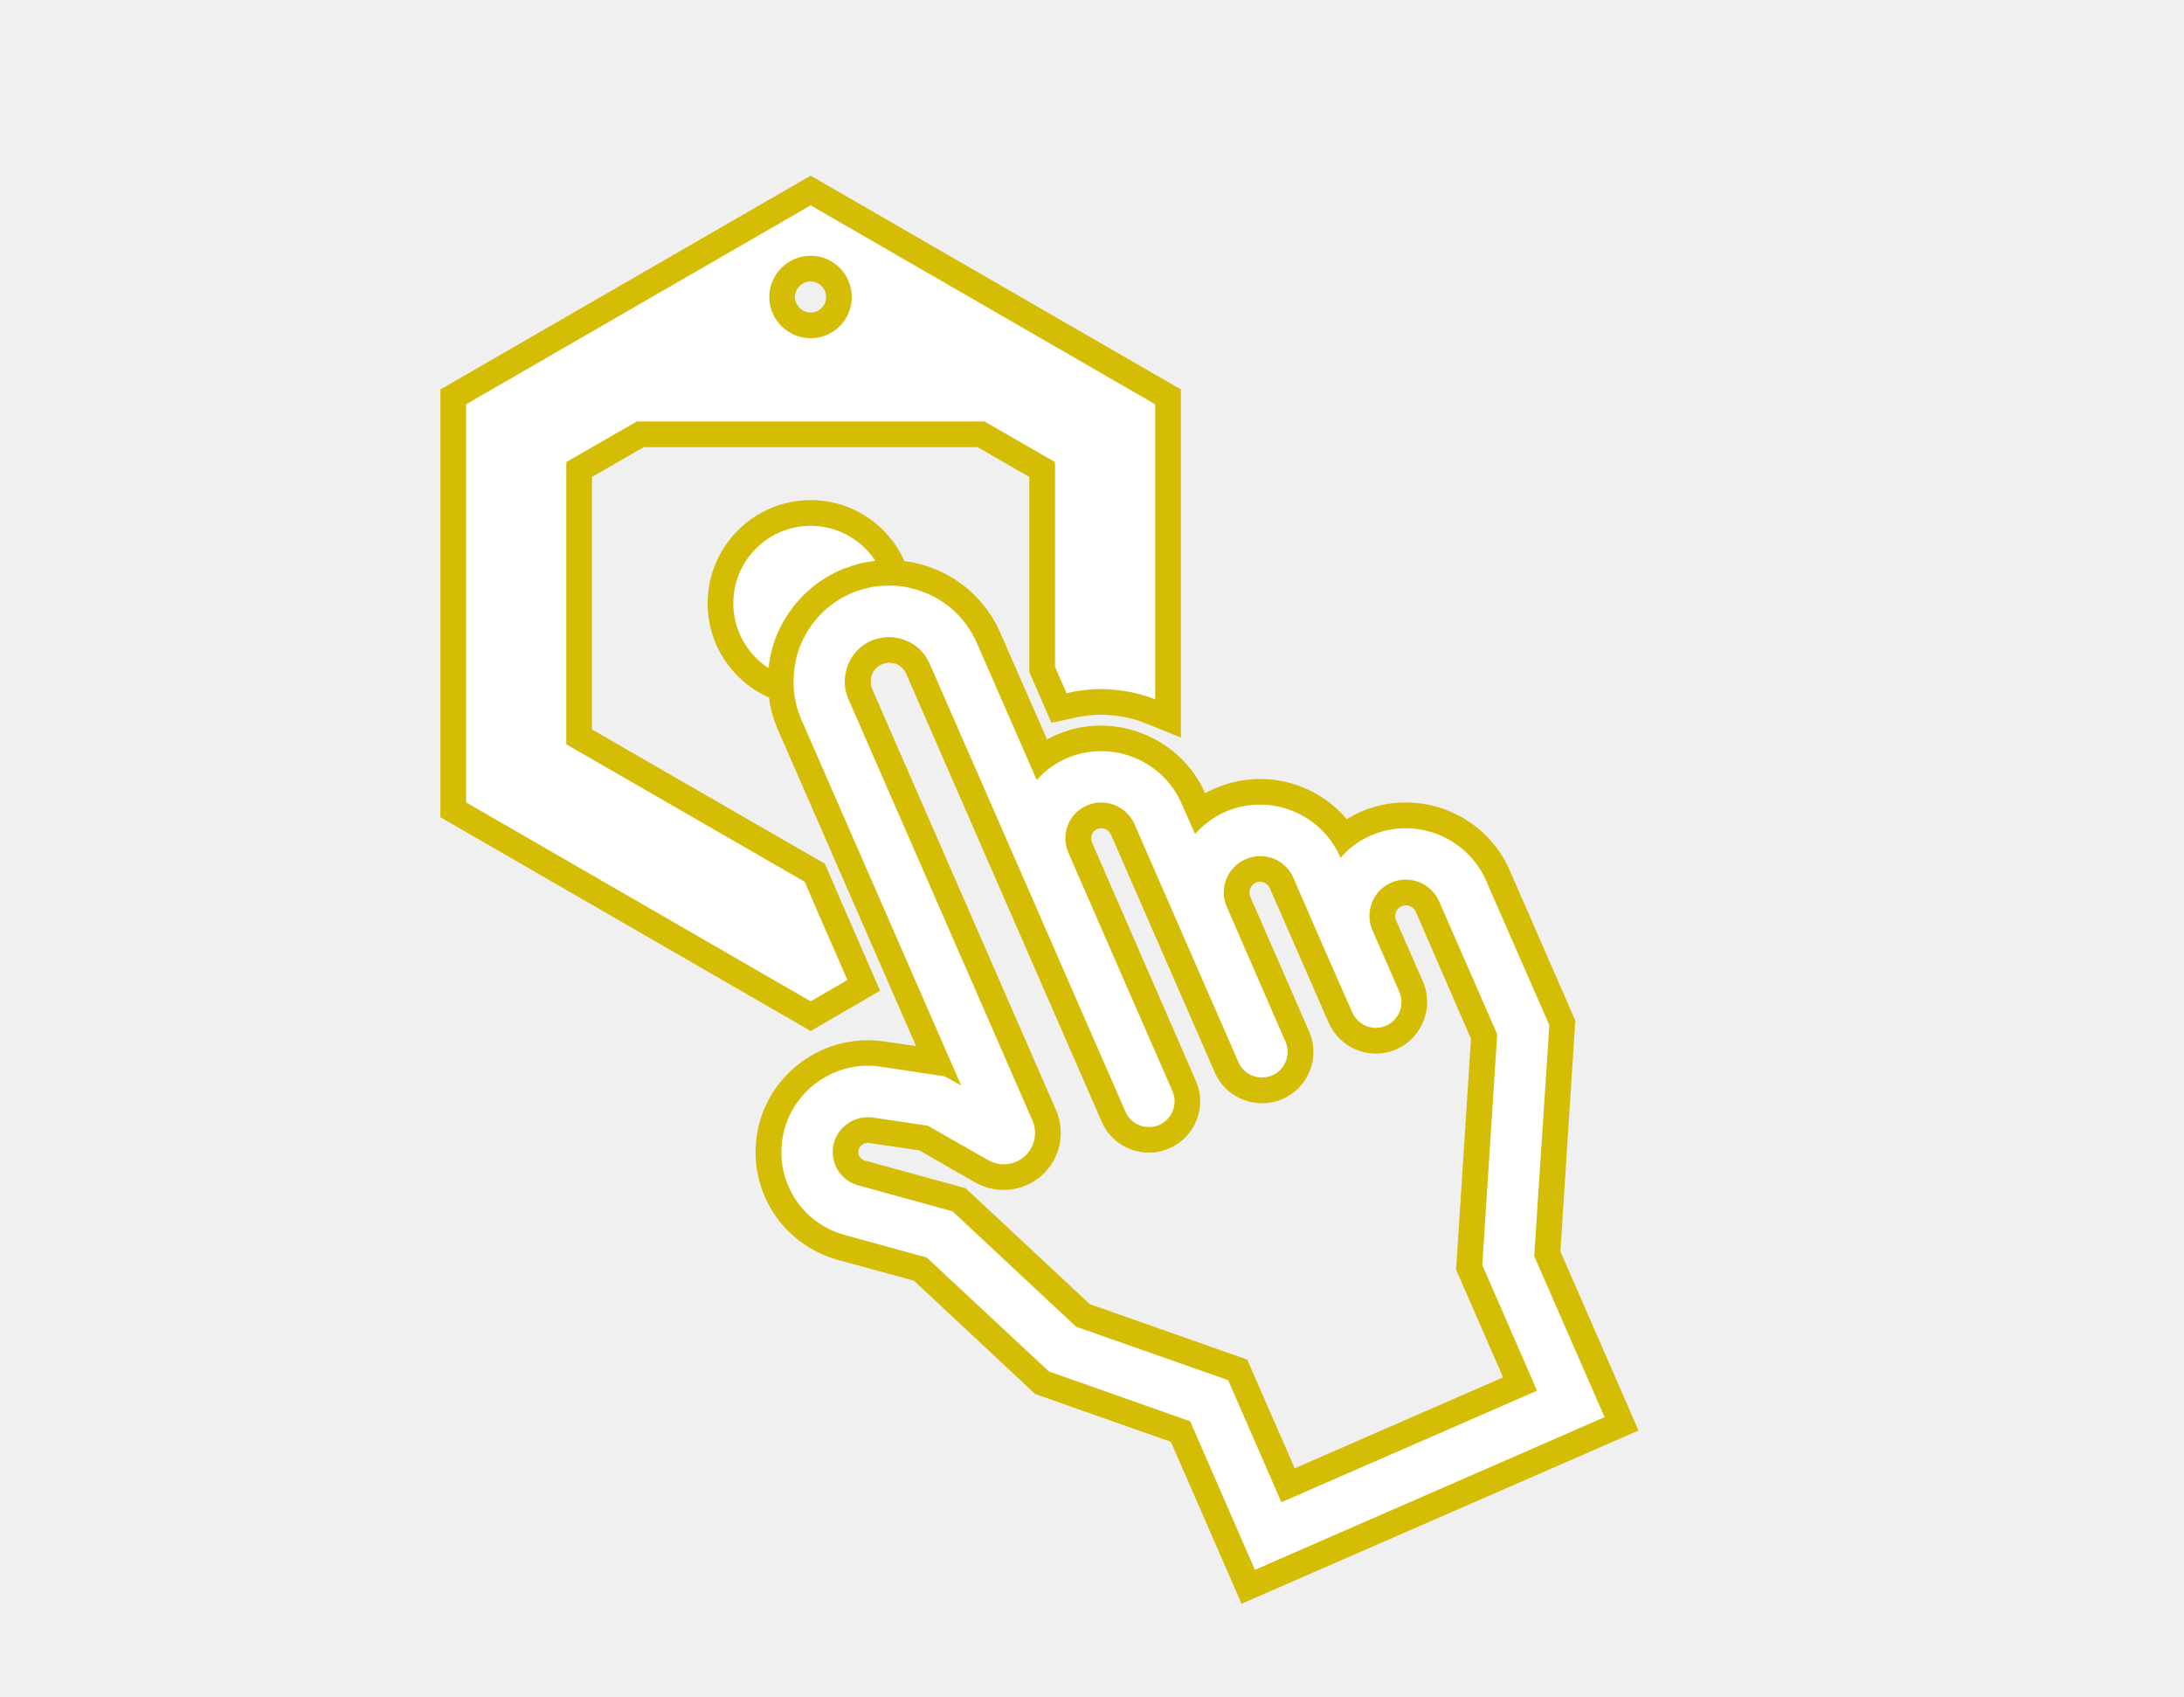
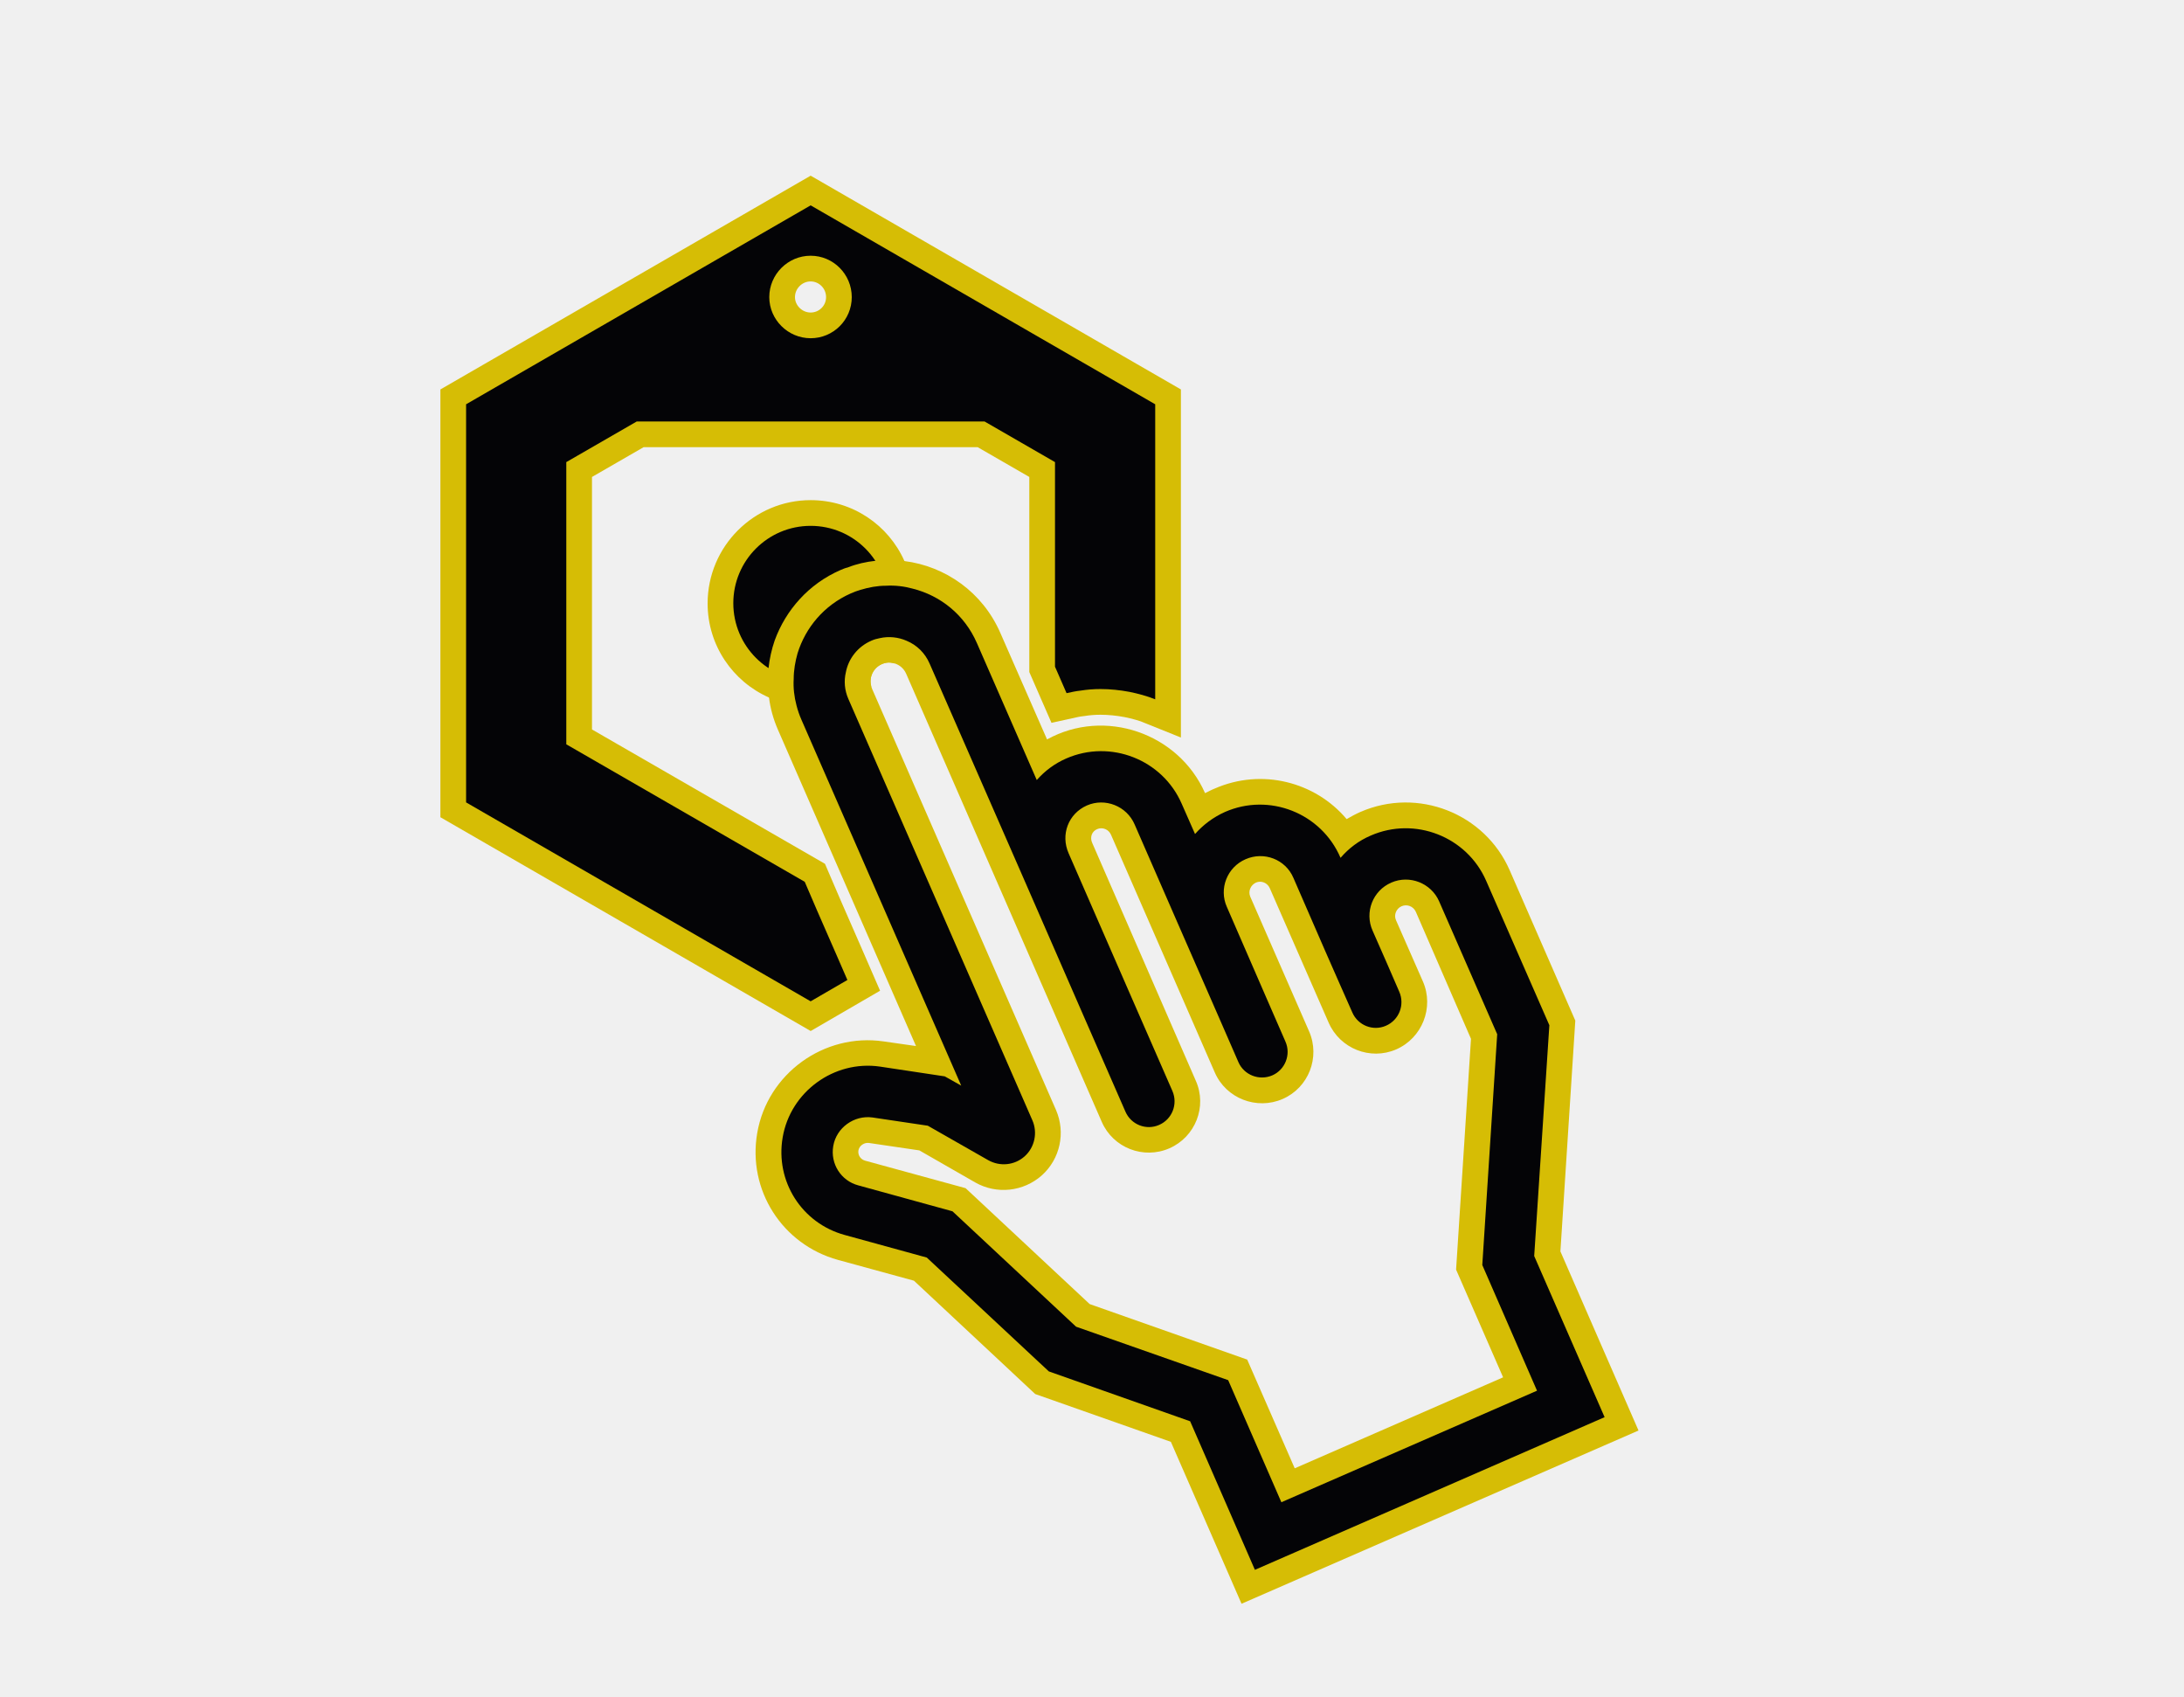
<svg xmlns="http://www.w3.org/2000/svg" id="Assess" viewBox="0 0 85 66" width="85" height="66">
  <defs>
    <style>
      .cls-1 {
        fill: #d6bd05;
      }

      .cls-1, .cls-2 {
        stroke-width: 0px;
      }

      .cls-3 {
        fill: none;
        stroke: #d6bd05;
        stroke-miterlimit: 10;
        stroke-width: 2px;
      }

      .cls-2 {
-         fill: #fff;
+         fill: #040406;
      }
    </style>
  </defs>
  <g>
    <path class="cls-3" d="M31.55,7.99l-13.41,7.74v15.49l13.41,7.74,1.43-.83-.4-.92-.77-1.76-.49-1.14-9.28-5.35v-10.98l2.74-1.58h13.54l2.74,1.58v7.96l.45,1.03c.18-.04.36-.08.55-.1.25-.04.51-.06.77-.06.38,0,.76.04,1.13.11.34.07.68.16,1,.29v-11.48l-13.41-7.74ZM31.55,9.95c.88,0,1.6.72,1.6,1.61s-.72,1.6-1.6,1.6-1.61-.72-1.61-1.6.72-1.61,1.61-1.61Z" />
    <path class="cls-2" d="M31.55,7.99l-13.41,7.74v15.49l13.41,7.74,1.43-.83-.4-.92-.77-1.76-.49-1.14-9.28-5.35v-10.98l2.74-1.58h13.54l2.74,1.58v7.96l.45,1.03c.18-.04.36-.08.55-.1.25-.04.51-.06.77-.06.38,0,.76.04,1.13.11.34.07.68.16,1,.29v-11.48l-13.41-7.74ZM31.55,9.95c.88,0,1.6.72,1.6,1.61s-.72,1.6-1.6,1.6-1.61-.72-1.61-1.6.72-1.61,1.61-1.61Z" />
  </g>
  <g>
    <path class="cls-1" d="M35.51,22.9c-.05-.38-.15-.73-.31-1.07-.62-1.4-2.02-2.37-3.65-2.37-2.21,0-4.01,1.8-4.01,4.02,0,1.63.98,3.04,2.39,3.66.33.16.69.26,1.07.31.18.03.36.04.55.04.52,0,1.02-.1,1.47-.29.32-.12.62-.28.89-.49-.1-.35.07-.72.41-.87.16-.07.32-.08.48-.03h.01c.19-.27.35-.57.47-.88.18-.45.28-.94.28-1.45,0-.2-.01-.39-.05-.58ZM33.56,23.48c0,1.11-.9,2.01-2.01,2.01-.18,0-.35-.02-.51-.07-.34-.09-.65-.27-.89-.5-.38-.36-.61-.88-.61-1.44,0-1.11.9-2.02,2.01-2.02.57,0,1.08.24,1.44.62.24.24.41.54.5.87.05.17.07.35.07.53Z" />
    <circle class="cls-2" cx="31.55" cy="23.47" r="3.01" />
  </g>
  <g>
    <path class="cls-1" d="M60.73,48.69l.58-8.98-2.55-5.84c-.97-2.23-3.58-3.25-5.81-2.28-.19.08-.36.18-.54.28-1.22-1.45-3.3-1.99-5.13-1.19-.13.05-.25.12-.38.18-1.03-2.34-3.91-3.33-6.15-2.09l-1.82-4.15c-.69-1.58-2.14-2.59-3.73-2.79-.37-.05-.75-.06-1.13-.01-.36.04-.73.12-1.08.26-.09.02-.19.06-.28.1-1.24.54-2.13,1.56-2.56,2.74-.12.35-.2.71-.24,1.08-.04.38-.04.76.02,1.14.05.42.17.85.35,1.26l5.37,12.3-1.26-.18c-2.32-.34-4.53,1.26-4.92,3.57-.38,2.21.97,4.33,3.14,4.93l2.96.81,4.72,4.41,5.28,1.86,2.75,6.3,15.45-6.74-3.04-6.97ZM50.39,57.13l-1.85-4.23-6.13-2.16-4.83-4.51-3.91-1.07c-.18-.05-.29-.22-.26-.4.03-.18.22-.31.4-.29l1.97.29,2.18,1.25c.83.47,1.87.36,2.59-.28.71-.64.93-1.66.55-2.54l-7.16-16.39s-.02-.06-.03-.09c-.1-.35.07-.72.41-.87.16-.07.32-.08.48-.03h.01c.2.06.37.2.46.41l7.61,17.43c.44,1.01,1.62,1.47,2.63,1.03s1.48-1.62,1.03-2.63l-4.03-9.25c-.1-.22-.02-.45.19-.54.21-.09.45.01.54.22l4.04,9.25c.44,1.01,1.63,1.47,2.64,1.03s1.47-1.62,1.03-2.63l-2.29-5.24c-.09-.21.01-.45.22-.55.21-.09.45.01.54.22l2.29,5.23c.44,1.01,1.62,1.48,2.63,1.04,1.01-.44,1.48-1.63,1.04-2.64l-1.05-2.39c-.09-.2.01-.45.22-.54.21-.09.45,0,.55.21l2.15,4.95-.58,8.98,1.83,4.19-8.11,3.54Z" />
    <path class="cls-2" d="M59.71,48.87l.59-8.98-2.46-5.62c-.75-1.72-2.77-2.51-4.49-1.76-.47.2-.86.5-1.17.86h-.01c-.75-1.74-2.77-2.53-4.49-1.78-.47.21-.86.51-1.17.86l-.52-1.18c-.75-1.72-2.77-2.51-4.49-1.76-.46.2-.84.49-1.15.84l-2.33-5.33c-.48-1.1-1.42-1.85-2.51-2.12-.33-.09-.68-.13-1.03-.11-.33,0-.66.06-.99.16-.13.04-.25.08-.38.14-1.04.46-1.76,1.33-2.07,2.33-.09.32-.15.66-.15,1-.02.34.02.69.11,1.03.05.19.11.37.19.55l6.22,14.24-.64-.36-2.52-.38c-1.79-.26-3.49.98-3.79,2.76-.29,1.7.74,3.33,2.41,3.79l3.2.88,4.75,4.43,5.5,1.94,2.52,5.78,13.61-5.94-2.74-6.27ZM47.8,53.7l-5.92-2.08-4.81-4.49-3.67-1.01c-.67-.18-1.09-.84-.97-1.53.12-.71.81-1.21,1.53-1.11l2.15.32,2.35,1.34c.46.26,1.03.2,1.42-.15.39-.35.51-.92.3-1.4l-7.16-16.39c-.15-.34-.18-.7-.1-1.04.1-.53.46-1,.99-1.23.11-.05.22-.08.33-.1.35-.08.72-.04,1.04.1.39.16.72.47.9.89l3.58,8.18,2.3,5.27,1.74,3.98c.22.51.81.74,1.31.52.51-.22.74-.81.52-1.32l-1.74-3.98-2.3-5.27c-.32-.73-.01-1.54.71-1.86.71-.31,1.55.02,1.86.74l1.75,4.01,1.54,3.52.75,1.72c.22.5.81.73,1.32.51.5-.22.73-.81.51-1.31l-.75-1.72-1.53-3.52c-.32-.71.01-1.55.73-1.86.71-.31,1.55,0,1.86.73l1.24,2.85.55,1.25.5,1.13c.22.51.81.74,1.31.52.51-.22.74-.81.52-1.32l-.49-1.13-.55-1.25c-.32-.72.01-1.56.73-1.87.71-.31,1.55.02,1.86.73l2.26,5.17-.58,8.98,2.13,4.89-9.95,4.34-2.07-4.75Z" />
  </g>
</svg>
